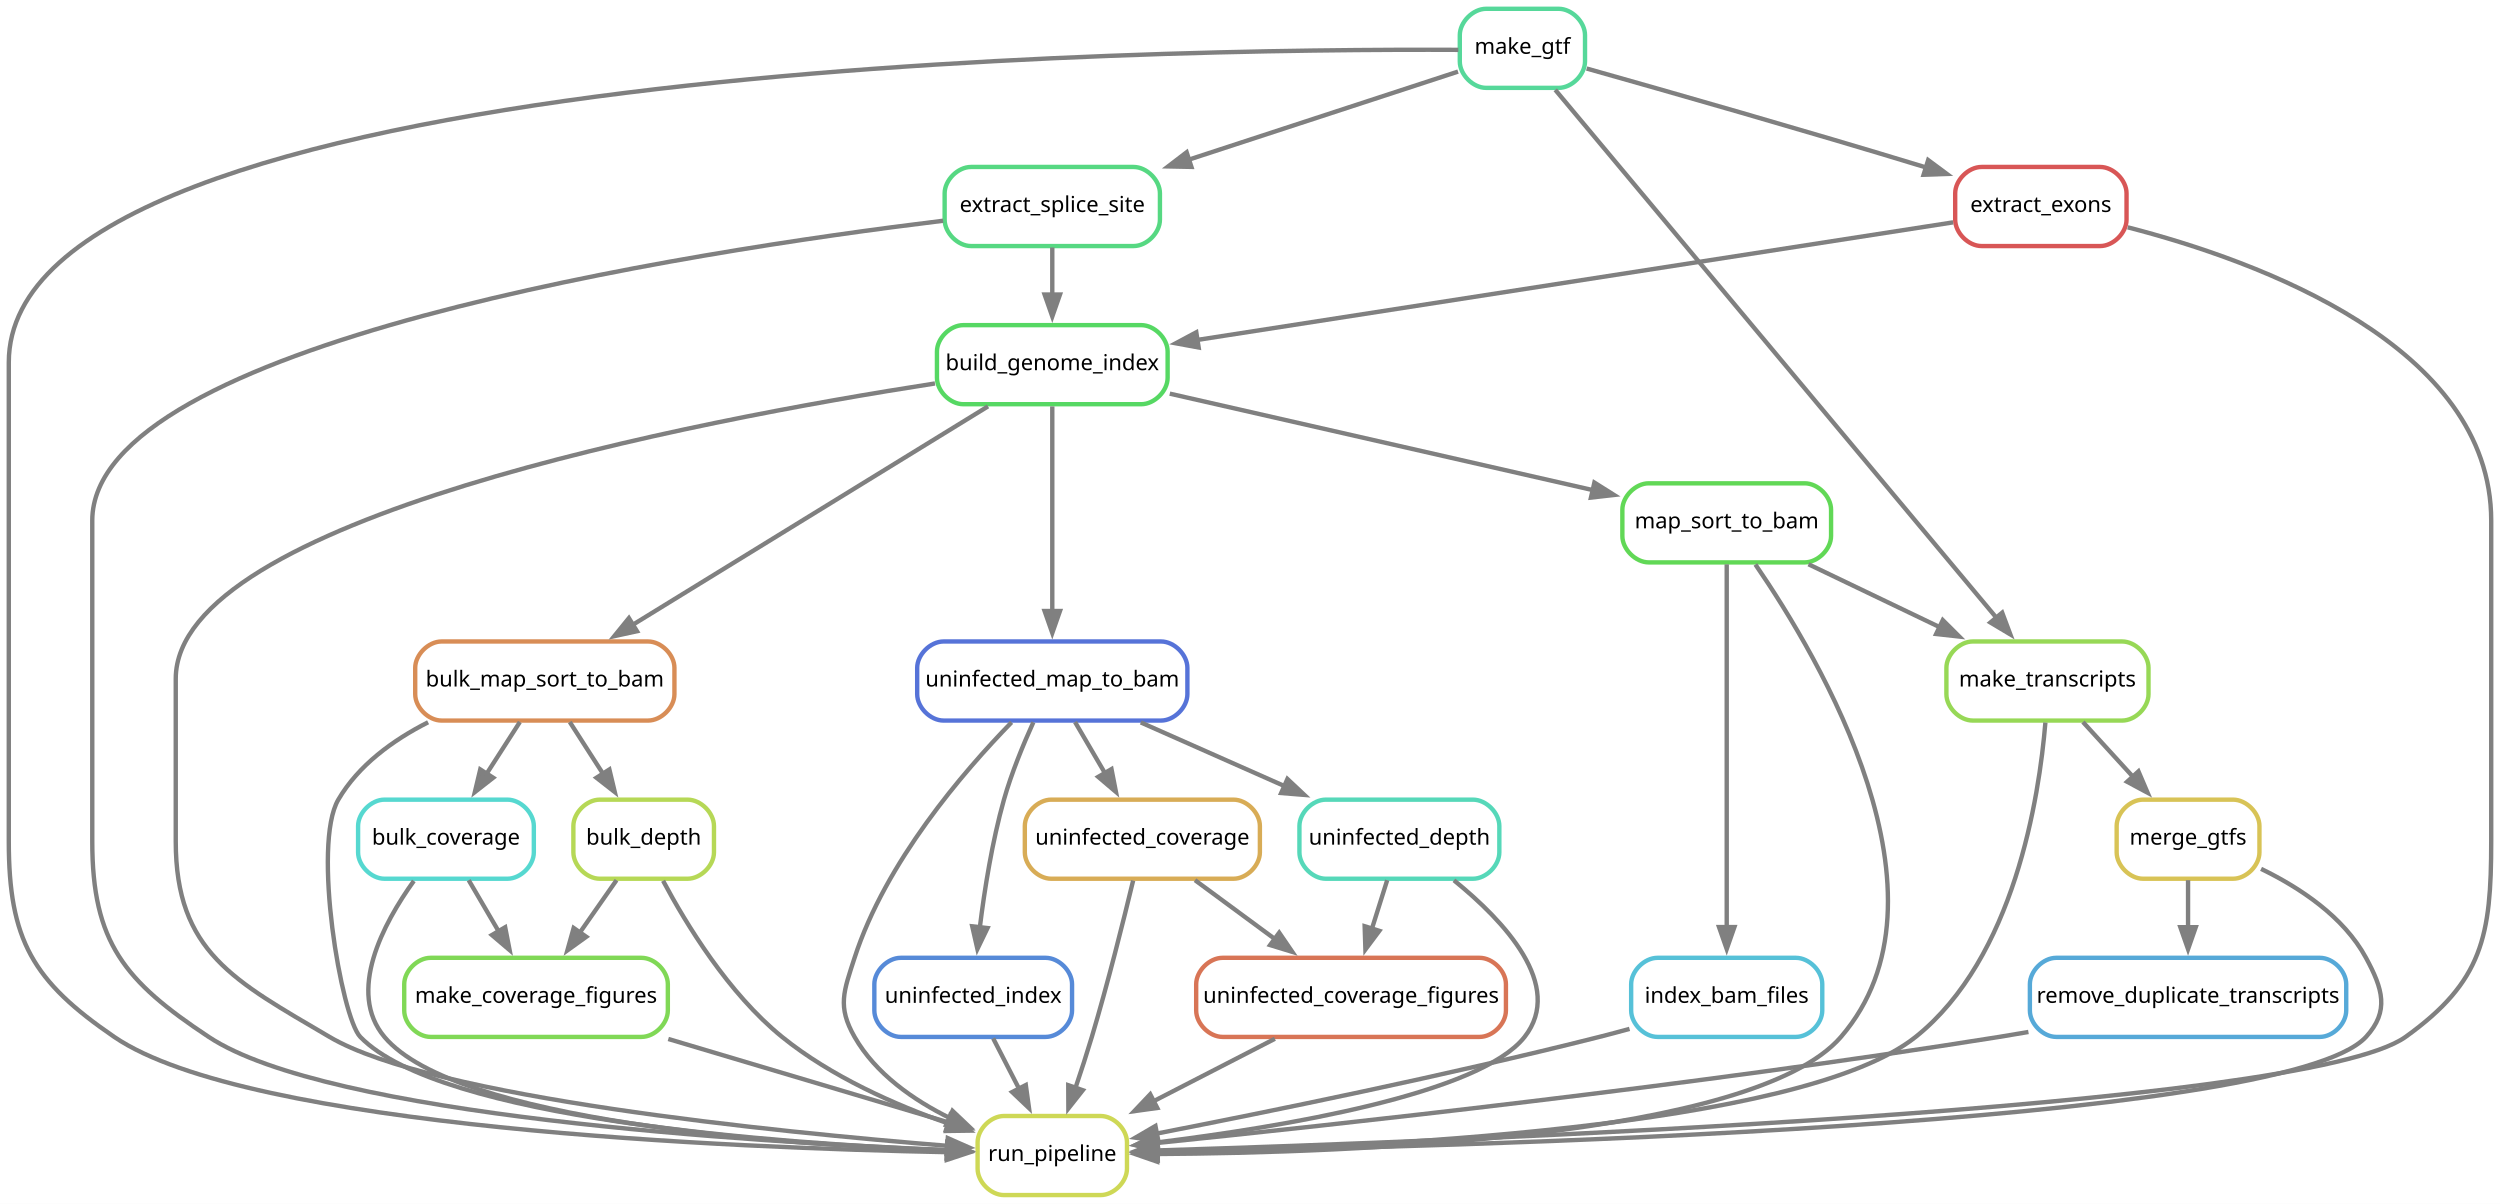
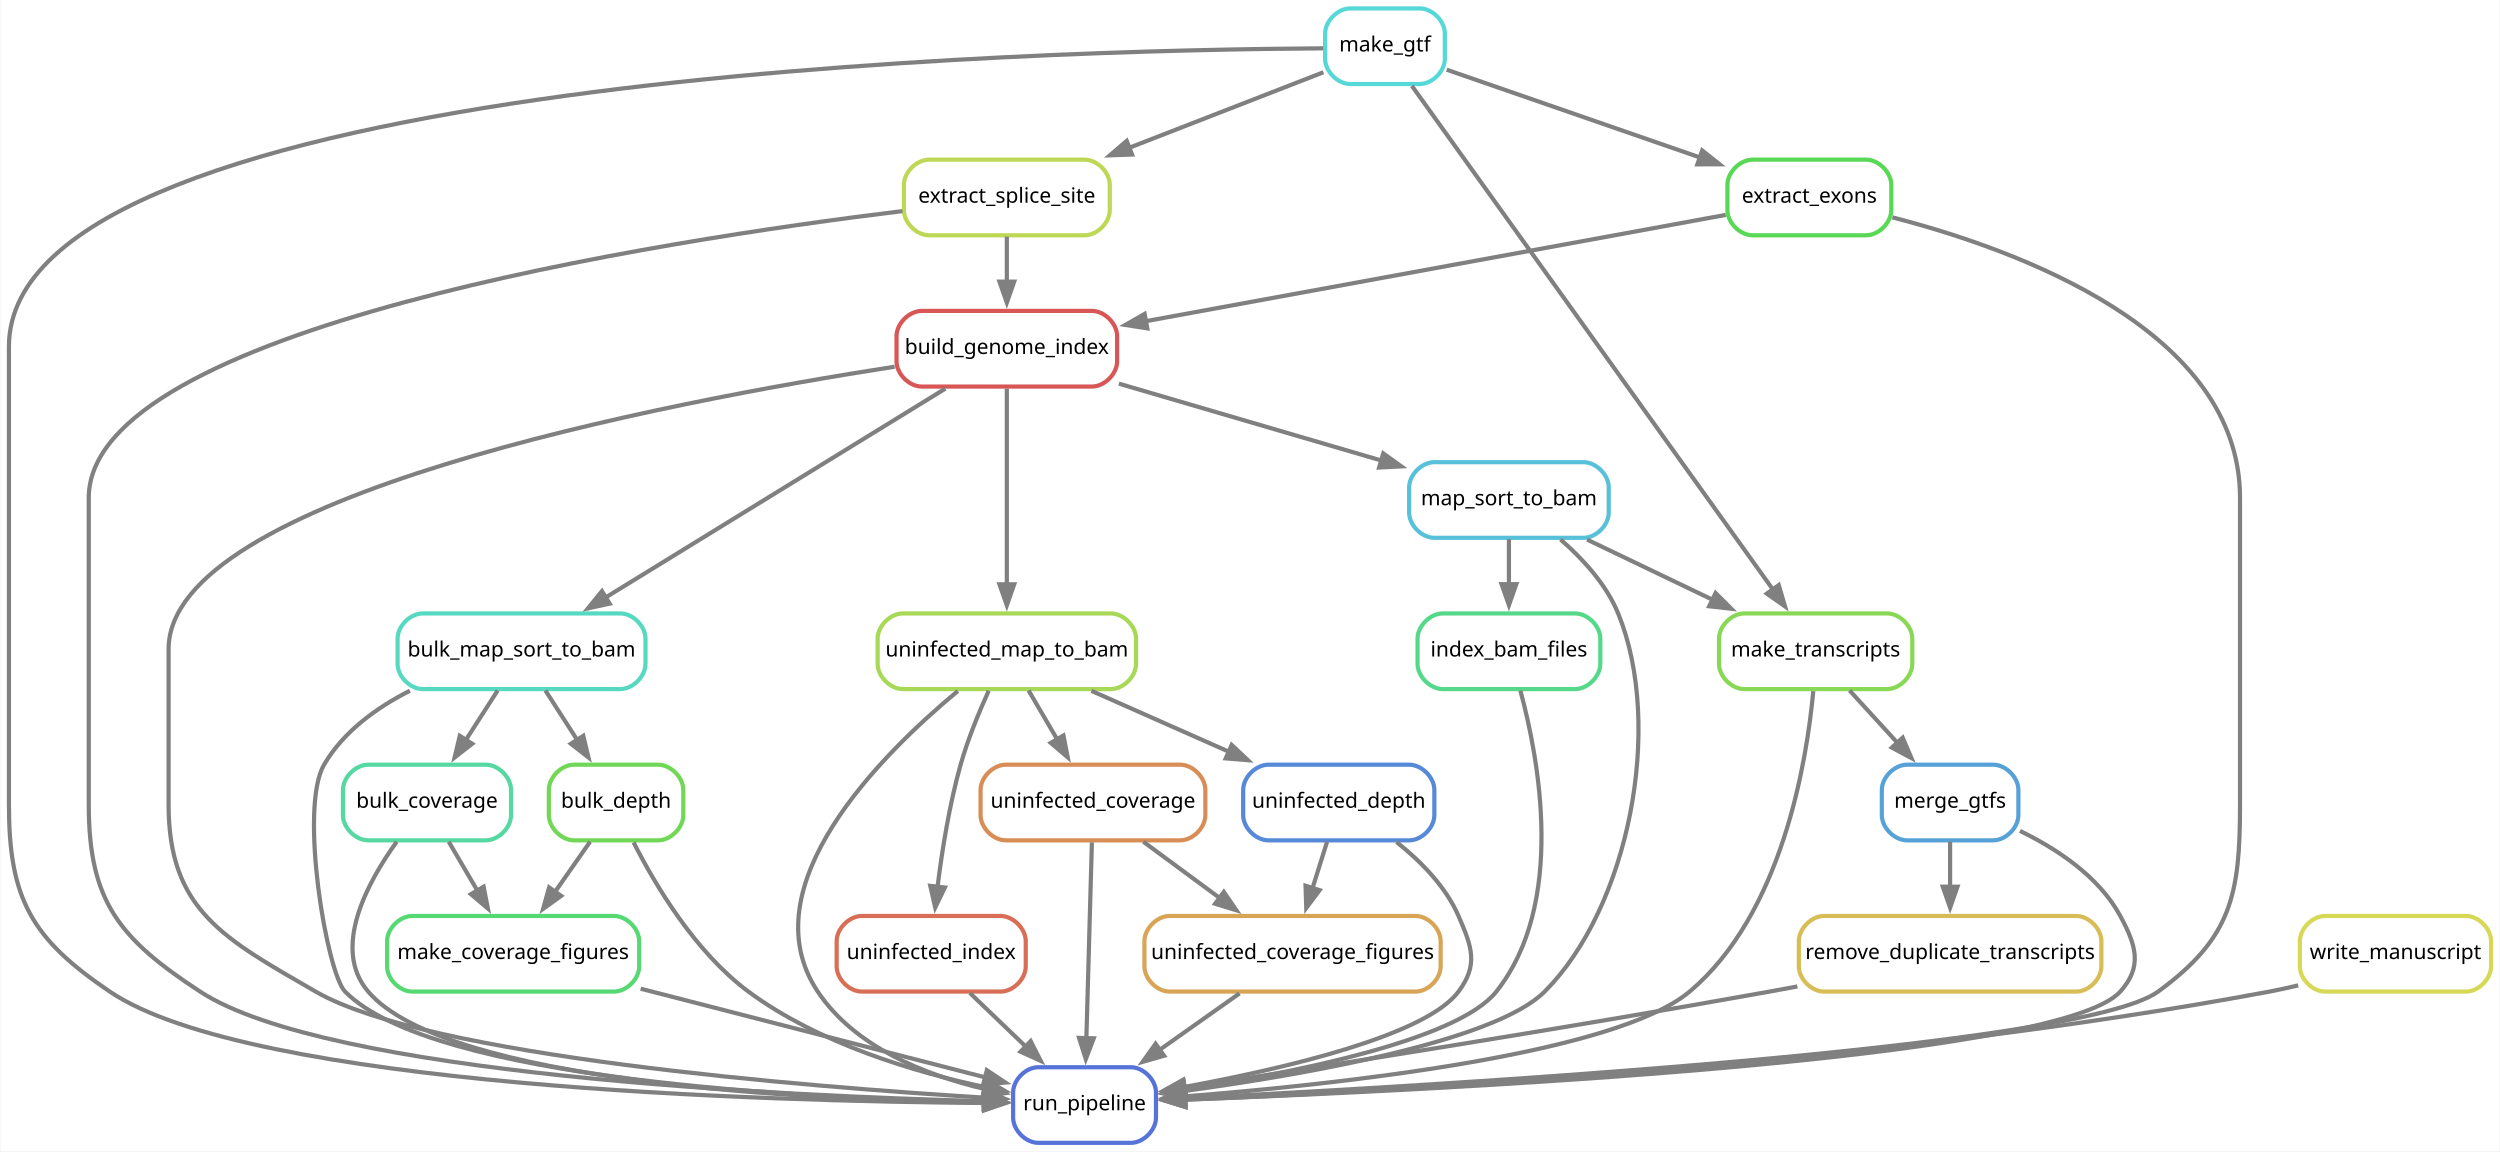
- <svg xmlns="http://www.w3.org/2000/svg" width="1138pt" height="548pt" viewBox="0.00 0.00 1138.00 548.00">
+ <svg xmlns="http://www.w3.org/2000/svg" width="1190pt" height="548pt" viewBox="0.00 0.00 1189.50 548.00">
  <g id="graph0" class="graph" transform="scale(1 1) rotate(0) translate(4 544)">
-     <polygon fill="white" stroke="none" points="-4,4 -4,-544 1134,-544 1134,4 -4,4" />
+     <polygon fill="white" stroke="none" points="-4,4 -4,-544 1185.5,-544 1185.5,4 -4,4" />
    <g id="node1" class="node">
-       <path fill="none" stroke="#ced856" stroke-width="2" d="M497,-36C497,-36 453,-36 453,-36 447,-36 441,-30 441,-24 441,-24 441,-12 441,-12 441,-6 447,0 453,0 453,0 497,0 497,0 503,0 509,-6 509,-12 509,-12 509,-24 509,-24 509,-30 503,-36 497,-36" />
-       <text text-anchor="middle" x="475" y="-15.5" font-family="sans" font-size="10.00">run_pipeline</text>
+       <path fill="none" stroke="#5673d8" stroke-width="2" d="M534,-36C534,-36 490,-36 490,-36 484,-36 478,-30 478,-24 478,-24 478,-12 478,-12 478,-6 484,0 490,0 490,0 534,0 534,0 540,0 546,-6 546,-12 546,-12 546,-24 546,-24 546,-30 540,-36 534,-36" />
+       <text text-anchor="middle" x="512" y="-15.5" font-family="sans" font-size="10.00">run_pipeline</text>
    </g>
    <g id="node2" class="node">
-       <path fill="none" stroke="#56d89a" stroke-width="2" d="M705.5,-540C705.5,-540 672.5,-540 672.5,-540 666.5,-540 660.5,-534 660.5,-528 660.5,-528 660.5,-516 660.5,-516 660.5,-510 666.5,-504 672.5,-504 672.5,-504 705.5,-504 705.5,-504 711.5,-504 717.5,-510 717.5,-516 717.5,-516 717.5,-528 717.5,-528 717.5,-534 711.5,-540 705.5,-540" />
-       <text text-anchor="middle" x="689" y="-519.5" font-family="sans" font-size="10.00">make_gtf</text>
-     </g>
-     <g id="edge5" class="edge">
-       <path fill="none" stroke="grey" stroke-width="2" d="M659.83,-521.31C528.69,-521.93 0,-515.94 0,-379 0,-379 0,-379 0,-161 0,-116.06 10.9,-97.37 48,-72 108.79,-30.42 329.27,-21.45 427.37,-19.52" />
-       <polygon fill="grey" stroke="grey" stroke-width="2" points="427.13,-23.03 437.07,-19.35 427.01,-16.03 427.13,-23.03" />
+       <path fill="none" stroke="#56d8d8" stroke-width="2" d="M671.5,-540C671.5,-540 638.5,-540 638.5,-540 632.5,-540 626.5,-534 626.5,-528 626.5,-528 626.5,-516 626.5,-516 626.5,-510 632.5,-504 638.5,-504 638.5,-504 671.5,-504 671.5,-504 677.5,-504 683.5,-510 683.5,-516 683.5,-516 683.5,-528 683.5,-528 683.5,-534 677.5,-540 671.5,-540" />
+       <text text-anchor="middle" x="655" y="-519.5" font-family="sans" font-size="10.00">make_gtf</text>
+     </g>
+     <g id="edge16" class="edge">
+       <path fill="none" stroke="grey" stroke-width="2" d="M625.58,-521C498.13,-520.22 0,-508.88 0,-379 0,-379 0,-379 0,-161 0,-116.06 10.78,-97.19 48,-72 115.06,-26.62 359.95,-19.79 464.34,-18.98" />
+       <polygon fill="grey" stroke="grey" stroke-width="2" points="464.23,-22.48 474.21,-18.92 464.19,-15.48 464.23,-22.48" />
    </g>
    <g id="node3" class="node">
-       <path fill="none" stroke="#56d882" stroke-width="2" d="M512,-468C512,-468 438,-468 438,-468 432,-468 426,-462 426,-456 426,-456 426,-444 426,-444 426,-438 432,-432 438,-432 438,-432 512,-432 512,-432 518,-432 524,-438 524,-444 524,-444 524,-456 524,-456 524,-462 518,-468 512,-468" />
+       <path fill="none" stroke="#bed856" stroke-width="2" d="M512,-468C512,-468 438,-468 438,-468 432,-468 426,-462 426,-456 426,-456 426,-444 426,-444 426,-438 432,-432 438,-432 438,-432 512,-432 512,-432 518,-432 524,-438 524,-444 524,-444 524,-456 524,-456 524,-462 518,-468 512,-468" />
      <text text-anchor="middle" x="475" y="-447.5" font-family="sans" font-size="10.00">extract_splice_site</text>
    </g>
-     <g id="edge19" class="edge">
-       <path fill="none" stroke="grey" stroke-width="2" d="M659.69,-511.41C628.26,-501.13 577.42,-484.5 537.03,-471.29" />
-       <polygon fill="grey" stroke="grey" stroke-width="2" points="538.33,-468.03 527.74,-468.25 536.16,-474.69 538.33,-468.03" />
+     <g id="edge20" class="edge">
+       <path fill="none" stroke="grey" stroke-width="2" d="M625.68,-509.6C600.7,-499.88 564.06,-485.63 533.16,-473.62" />
+       <polygon fill="grey" stroke="grey" stroke-width="2" points="534.61,-470.43 524.02,-470.06 532.07,-476.95 534.61,-470.43" />
    </g>
    <g id="node4" class="node">
-       <path fill="none" stroke="#d85656" stroke-width="2" d="M952,-468C952,-468 898,-468 898,-468 892,-468 886,-462 886,-456 886,-456 886,-444 886,-444 886,-438 892,-432 898,-432 898,-432 952,-432 952,-432 958,-432 964,-438 964,-444 964,-444 964,-456 964,-456 964,-462 958,-468 952,-468" />
-       <text text-anchor="middle" x="925" y="-447.5" font-family="sans" font-size="10.00">extract_exons</text>
-     </g>
-     <g id="edge20" class="edge">
-       <path fill="none" stroke="grey" stroke-width="2" d="M718.23,-512.81C754.42,-502.61 817.9,-484.51 872,-468 872.27,-467.92 872.53,-467.84 872.8,-467.76" />
-       <polygon fill="grey" stroke="grey" stroke-width="2" points="873.7,-471.14 882.21,-464.83 871.62,-464.46 873.7,-471.14" />
+       <path fill="none" stroke="#59d856" stroke-width="2" d="M884,-468C884,-468 830,-468 830,-468 824,-468 818,-462 818,-456 818,-456 818,-444 818,-444 818,-438 824,-432 830,-432 830,-432 884,-432 884,-432 890,-432 896,-438 896,-444 896,-444 896,-456 896,-456 896,-462 890,-468 884,-468" />
+       <text text-anchor="middle" x="857" y="-447.5" font-family="sans" font-size="10.00">extract_exons</text>
+     </g>
+     <g id="edge21" class="edge">
+       <path fill="none" stroke="grey" stroke-width="2" d="M684.37,-510.82C715.97,-499.87 766.83,-482.25 805.18,-468.96" />
+       <polygon fill="grey" stroke="grey" stroke-width="2" points="805.99,-472.38 814.29,-465.8 803.7,-465.77 805.99,-472.38" />
    </g>
    <g id="node8" class="node">
-       <path fill="none" stroke="#97d856" stroke-width="2" d="M962,-252C962,-252 894,-252 894,-252 888,-252 882,-246 882,-240 882,-240 882,-228 882,-228 882,-222 888,-216 894,-216 894,-216 962,-216 962,-216 968,-216 974,-222 974,-228 974,-228 974,-240 974,-240 974,-246 968,-252 962,-252" />
-       <text text-anchor="middle" x="928" y="-231.5" font-family="sans" font-size="10.00">make_transcripts</text>
-     </g>
-     <g id="edge25" class="edge">
-       <path fill="none" stroke="grey" stroke-width="2" d="M703.95,-503.11C744.36,-454.76 855.97,-321.19 904.72,-262.86" />
-       <polygon fill="grey" stroke="grey" stroke-width="2" points="907.39,-265.12 911.11,-255.21 902.02,-260.64 907.39,-265.12" />
-     </g>
-     <g id="edge4" class="edge">
-       <path fill="none" stroke="grey" stroke-width="2" d="M425.3,-443.52C310.76,-429.51 38,-387.67 38,-307 38,-307 38,-307 38,-161 38,-114.96 52.63,-97.44 91,-72 145.28,-36.02 336.93,-24.15 427.25,-20.5" />
-       <polygon fill="grey" stroke="grey" stroke-width="2" points="427.18,-24.01 437.04,-20.13 426.92,-17.01 427.18,-24.01" />
+       <path fill="none" stroke="#88d856" stroke-width="2" d="M894,-252C894,-252 826,-252 826,-252 820,-252 814,-246 814,-240 814,-240 814,-228 814,-228 814,-222 820,-216 826,-216 826,-216 894,-216 894,-216 900,-216 906,-222 906,-228 906,-228 906,-240 906,-240 906,-246 900,-252 894,-252" />
+       <text text-anchor="middle" x="860" y="-231.5" font-family="sans" font-size="10.00">make_transcripts</text>
+     </g>
+     <g id="edge26" class="edge">
+       <path fill="none" stroke="grey" stroke-width="2" d="M667.82,-503.11C702.41,-454.86 797.82,-321.75 839.77,-263.23" />
+       <polygon fill="grey" stroke="grey" stroke-width="2" points="842.44,-265.51 845.42,-255.34 836.75,-261.43 842.44,-265.51" />
+     </g>
+     <g id="edge7" class="edge">
+       <path fill="none" stroke="grey" stroke-width="2" d="M425.3,-443.52C310.76,-429.51 38,-387.67 38,-307 38,-307 38,-307 38,-161 38,-114.96 52.48,-97.21 91,-72 151.57,-32.37 367.21,-22.35 464.17,-19.84" />
+       <polygon fill="grey" stroke="grey" stroke-width="2" points="464.1,-23.34 474.01,-19.6 463.93,-16.34 464.1,-23.34" />
    </g>
    <g id="node5" class="node">
-       <path fill="none" stroke="#56d863" stroke-width="2" d="M515.5,-396C515.5,-396 434.5,-396 434.5,-396 428.5,-396 422.5,-390 422.5,-384 422.5,-384 422.5,-372 422.5,-372 422.5,-366 428.5,-360 434.5,-360 434.5,-360 515.5,-360 515.5,-360 521.5,-360 527.5,-366 527.5,-372 527.5,-372 527.5,-384 527.5,-384 527.5,-390 521.5,-396 515.5,-396" />
+       <path fill="none" stroke="#d85656" stroke-width="2" d="M515.5,-396C515.5,-396 434.5,-396 434.5,-396 428.5,-396 422.5,-390 422.5,-384 422.5,-384 422.5,-372 422.5,-372 422.5,-366 428.5,-360 434.5,-360 434.5,-360 515.5,-360 515.5,-360 521.5,-360 527.5,-366 527.5,-372 527.5,-372 527.5,-384 527.5,-384 527.5,-390 521.5,-396 515.5,-396" />
      <text text-anchor="middle" x="475" y="-375.5" font-family="sans" font-size="10.00">build_genome_index</text>
    </g>
-     <g id="edge21" class="edge">
+     <g id="edge22" class="edge">
      <path fill="none" stroke="grey" stroke-width="2" d="M475,-431.34C475,-424.75 475,-417.08 475,-409.67" />
      <polygon fill="grey" stroke="grey" stroke-width="2" points="478.5,-409.93 475,-399.93 471.5,-409.93 478.5,-409.93" />
    </g>
-     <g id="edge9" class="edge">
-       <path fill="none" stroke="grey" stroke-width="2" d="M964.53,-440.53C1024.1,-425.17 1130,-386.66 1130,-307 1130,-307 1130,-307 1130,-161 1130,-117.81 1126.1,-97.16 1091,-72 1045.14,-39.13 659.11,-24.5 522.6,-20.32" />
-       <polygon fill="grey" stroke="grey" stroke-width="2" points="522.94,-16.83 512.84,-20.03 522.73,-23.83 522.94,-16.83" />
-     </g>
-     <g id="edge22" class="edge">
-       <path fill="none" stroke="grey" stroke-width="2" d="M885.07,-442.79C807.51,-430.72 635.84,-404.02 541.06,-389.28" />
-       <polygon fill="grey" stroke="grey" stroke-width="2" points="541.63,-385.82 531.21,-387.74 540.55,-392.74 541.63,-385.82" />
+     <g id="edge11" class="edge">
+       <path fill="none" stroke="grey" stroke-width="2" d="M896.53,-440.53C956.1,-425.17 1062,-386.66 1062,-307 1062,-307 1062,-307 1062,-161 1062,-117.81 1057.88,-97.46 1023,-72 986.02,-45 679.61,-27.22 559.77,-21.23" />
+       <polygon fill="grey" stroke="grey" stroke-width="2" points="559.96,-17.74 549.8,-20.74 559.62,-24.73 559.96,-17.74" />
+     </g>
+     <g id="edge23" class="edge">
+       <path fill="none" stroke="grey" stroke-width="2" d="M817.2,-441.71C751.76,-429.72 620.78,-405.71 541.21,-391.13" />
+       <polygon fill="grey" stroke="grey" stroke-width="2" points="541.86,-387.69 531.39,-389.33 540.6,-394.58 541.86,-387.69" />
    </g>
    <g id="edge1" class="edge">
-       <path fill="none" stroke="grey" stroke-width="2" d="M421.6,-369.45C312.88,-352.59 76,-307.52 76,-235 76,-235 76,-235 76,-161 76,-110.68 102.63,-97.53 146,-72 192.87,-44.41 348.38,-28.76 427.65,-22.39" />
-       <polygon fill="grey" stroke="grey" stroke-width="2" points="427.44,-25.92 437.13,-21.65 426.89,-18.94 427.44,-25.92" />
+       <path fill="none" stroke="grey" stroke-width="2" d="M421.6,-369.45C312.88,-352.59 76,-307.52 76,-235 76,-235 76,-235 76,-161 76,-110.68 102.43,-97.18 146,-72 199.28,-41.2 378,-26.81 464.42,-21.52" />
+       <polygon fill="grey" stroke="grey" stroke-width="2" points="464.41,-25.03 474.19,-20.94 464,-18.04 464.41,-25.03" />
    </g>
    <g id="node6" class="node">
-       <path fill="none" stroke="#61d856" stroke-width="2" d="M817.5,-324C817.5,-324 746.5,-324 746.5,-324 740.5,-324 734.5,-318 734.5,-312 734.5,-312 734.5,-300 734.5,-300 734.5,-294 740.5,-288 746.5,-288 746.5,-288 817.5,-288 817.5,-288 823.5,-288 829.5,-294 829.5,-300 829.5,-300 829.5,-312 829.5,-312 829.5,-318 823.5,-324 817.5,-324" />
-       <text text-anchor="middle" x="782" y="-303.5" font-family="sans" font-size="10.00">map_sort_to_bam</text>
-     </g>
-     <g id="edge23" class="edge">
-       <path fill="none" stroke="grey" stroke-width="2" d="M528.48,-364.81C582.19,-352.56 664.83,-333.72 721.05,-320.9" />
-       <polygon fill="grey" stroke="grey" stroke-width="2" points="721.76,-324.33 730.73,-318.69 720.2,-317.5 721.76,-324.33" />
+       <path fill="none" stroke="#56c1d8" stroke-width="2" d="M749.5,-324C749.5,-324 678.5,-324 678.5,-324 672.5,-324 666.5,-318 666.5,-312 666.5,-312 666.5,-300 666.5,-300 666.5,-294 672.5,-288 678.5,-288 678.5,-288 749.5,-288 749.5,-288 755.5,-288 761.5,-294 761.5,-300 761.5,-300 761.5,-312 761.5,-312 761.5,-318 755.5,-324 749.5,-324" />
+       <text text-anchor="middle" x="714" y="-303.5" font-family="sans" font-size="10.00">map_sort_to_bam</text>
+     </g>
+     <g id="edge24" class="edge">
+       <path fill="none" stroke="grey" stroke-width="2" d="M528.34,-361.38C565.38,-350.53 614.8,-336.06 653.34,-324.77" />
+       <polygon fill="grey" stroke="grey" stroke-width="2" points="654.18,-328.17 662.79,-322 652.21,-321.45 654.18,-328.17" />
    </g>
    <g id="node11" class="node">
-       <path fill="none" stroke="#d88d56" stroke-width="2" d="M291,-252C291,-252 197,-252 197,-252 191,-252 185,-246 185,-240 185,-240 185,-228 185,-228 185,-222 191,-216 197,-216 197,-216 291,-216 291,-216 297,-216 303,-222 303,-228 303,-228 303,-240 303,-240 303,-246 297,-252 291,-252" />
+       <path fill="none" stroke="#56d8c1" stroke-width="2" d="M291,-252C291,-252 197,-252 197,-252 191,-252 185,-246 185,-240 185,-240 185,-228 185,-228 185,-222 191,-216 197,-216 197,-216 291,-216 291,-216 297,-216 303,-222 303,-228 303,-228 303,-240 303,-240 303,-246 297,-252 291,-252" />
      <text text-anchor="middle" x="244" y="-231.5" font-family="sans" font-size="10.00">bulk_map_sort_to_bam</text>
    </g>
-     <g id="edge29" class="edge">
+     <g id="edge30" class="edge">
      <path fill="none" stroke="grey" stroke-width="2" d="M445.74,-359.02C404.78,-333.84 330.19,-287.99 284.09,-259.64" />
      <polygon fill="grey" stroke="grey" stroke-width="2" points="285.95,-256.68 275.6,-254.42 282.28,-262.64 285.95,-256.68" />
    </g>
    <g id="node15" class="node">
-       <path fill="none" stroke="#5673d8" stroke-width="2" d="M524.5,-252C524.5,-252 425.5,-252 425.5,-252 419.5,-252 413.5,-246 413.5,-240 413.5,-240 413.5,-228 413.5,-228 413.5,-222 419.5,-216 425.5,-216 425.5,-216 524.5,-216 524.5,-216 530.5,-216 536.5,-222 536.5,-228 536.5,-228 536.5,-240 536.5,-240 536.5,-246 530.5,-252 524.5,-252" />
+       <path fill="none" stroke="#a7d856" stroke-width="2" d="M524.5,-252C524.5,-252 425.5,-252 425.5,-252 419.5,-252 413.5,-246 413.5,-240 413.5,-240 413.5,-228 413.5,-228 413.5,-222 419.5,-216 425.5,-216 425.5,-216 524.5,-216 524.5,-216 530.5,-216 536.5,-222 536.5,-228 536.5,-228 536.5,-240 536.5,-240 536.5,-246 530.5,-252 524.5,-252" />
      <text text-anchor="middle" x="475" y="-231.5" font-family="sans" font-size="10.00">uninfected_map_to_bam</text>
    </g>
-     <g id="edge34" class="edge">
+     <g id="edge35" class="edge">
      <path fill="none" stroke="grey" stroke-width="2" d="M475,-359.02C475,-335.54 475,-294.11 475,-265.64" />
      <polygon fill="grey" stroke="grey" stroke-width="2" points="478.5,-265.87 475,-255.87 471.5,-265.87 478.5,-265.87" />
    </g>
-     <g id="edge16" class="edge">
-       <path fill="none" stroke="grey" stroke-width="2" d="M795.05,-287.05C824.39,-244.34 888.84,-135.53 834,-72 794.3,-26.01 610.69,-19.24 522.51,-18.69" />
-       <polygon fill="grey" stroke="grey" stroke-width="2" points="522.76,-15.19 512.75,-18.66 522.74,-22.19 522.76,-15.19" />
+     <g id="edge17" class="edge">
+       <path fill="none" stroke="grey" stroke-width="2" d="M738.57,-287.2C749.14,-278.02 760.34,-265.84 766,-252 787.96,-198.25 770.96,-111.92 731,-72 707.19,-48.21 616.42,-32.45 559.48,-24.68" />
+       <polygon fill="grey" stroke="grey" stroke-width="2" points="560.21,-21.25 549.84,-23.41 559.3,-28.19 560.21,-21.25" />
    </g>
    <g id="node7" class="node">
-       <path fill="none" stroke="#56c1d8" stroke-width="2" d="M813.5,-108C813.5,-108 750.5,-108 750.5,-108 744.5,-108 738.5,-102 738.5,-96 738.5,-96 738.5,-84 738.5,-84 738.5,-78 744.5,-72 750.5,-72 750.5,-72 813.5,-72 813.5,-72 819.5,-72 825.5,-78 825.5,-84 825.5,-84 825.5,-96 825.5,-96 825.5,-102 819.5,-108 813.5,-108" />
-       <text text-anchor="middle" x="782" y="-87.5" font-family="sans" font-size="10.00">index_bam_files</text>
-     </g>
-     <g id="edge24" class="edge">
-       <path fill="none" stroke="grey" stroke-width="2" d="M782,-287.12C782,-250.62 782,-167.13 782,-121.74" />
-       <polygon fill="grey" stroke="grey" stroke-width="2" points="785.5,-122 782,-112 778.5,-122 785.5,-122" />
-     </g>
-     <g id="edge26" class="edge">
-       <path fill="none" stroke="grey" stroke-width="2" d="M819.22,-287.15C837.34,-278.47 859.37,-267.91 878.85,-258.56" />
-       <polygon fill="grey" stroke="grey" stroke-width="2" points="880.36,-261.72 887.87,-254.24 877.33,-255.41 880.36,-261.72" />
-     </g>
-     <g id="edge6" class="edge">
-       <path fill="none" stroke="grey" stroke-width="2" d="M737.76,-75.66C733.13,-74.37 728.48,-73.13 724,-72 654.37,-54.41 572.83,-37.8 522.54,-28.01" />
-       <polygon fill="grey" stroke="grey" stroke-width="2" points="523.29,-24.59 512.81,-26.13 521.96,-31.46 523.29,-24.59" />
-     </g>
-     <g id="edge12" class="edge">
-       <path fill="none" stroke="grey" stroke-width="2" d="M927.06,-215.08C924.24,-181.19 912.98,-107.93 868,-72 815.64,-30.17 615.65,-21.31 522.84,-19.47" />
-       <polygon fill="grey" stroke="grey" stroke-width="2" points="523.04,-15.97 512.98,-19.29 522.92,-22.97 523.04,-15.97" />
+       <path fill="none" stroke="#56d88a" stroke-width="2" d="M745.5,-252C745.5,-252 682.5,-252 682.5,-252 676.5,-252 670.5,-246 670.5,-240 670.5,-240 670.5,-228 670.5,-228 670.5,-222 676.5,-216 682.5,-216 682.5,-216 745.5,-216 745.5,-216 751.5,-216 757.5,-222 757.5,-228 757.5,-228 757.5,-240 757.5,-240 757.5,-246 751.5,-252 745.5,-252" />
+       <text text-anchor="middle" x="714" y="-231.5" font-family="sans" font-size="10.00">index_bam_files</text>
+     </g>
+     <g id="edge25" class="edge">
+       <path fill="none" stroke="grey" stroke-width="2" d="M714,-287.34C714,-280.75 714,-273.08 714,-265.67" />
+       <polygon fill="grey" stroke="grey" stroke-width="2" points="717.5,-265.93 714,-255.93 710.5,-265.93 717.5,-265.93" />
+     </g>
+     <g id="edge27" class="edge">
+       <path fill="none" stroke="grey" stroke-width="2" d="M751.22,-287.15C769.34,-278.47 791.37,-267.91 810.85,-258.56" />
+       <polygon fill="grey" stroke="grey" stroke-width="2" points="812.36,-261.72 819.87,-254.24 809.33,-255.41 812.36,-261.72" />
+     </g>
+     <g id="edge13" class="edge">
+       <path fill="none" stroke="grey" stroke-width="2" d="M719.47,-215.22C728.23,-182.85 741.26,-113.81 708,-72 689.59,-48.86 611.12,-33.28 559.23,-25.3" />
+       <polygon fill="grey" stroke="grey" stroke-width="2" points="560.06,-21.88 549.65,-23.88 559.03,-28.81 560.06,-21.88" />
+     </g>
+     <g id="edge9" class="edge">
+       <path fill="none" stroke="grey" stroke-width="2" d="M858.88,-215.01C855.75,-181.34 843.99,-108.91 800,-72 764.25,-42.01 631.68,-27.78 559.53,-22.12" />
+       <polygon fill="grey" stroke="grey" stroke-width="2" points="560.05,-18.65 549.81,-21.39 559.52,-25.63 560.05,-18.65" />
    </g>
    <g id="node9" class="node">
-       <path fill="none" stroke="#d8c356" stroke-width="2" d="M1012.5,-180C1012.5,-180 971.5,-180 971.5,-180 965.5,-180 959.5,-174 959.5,-168 959.5,-168 959.5,-156 959.5,-156 959.5,-150 965.5,-144 971.5,-144 971.5,-144 1012.5,-144 1012.5,-144 1018.5,-144 1024.5,-150 1024.5,-156 1024.5,-156 1024.5,-168 1024.5,-168 1024.5,-174 1018.5,-180 1012.5,-180" />
-       <text text-anchor="middle" x="992" y="-159.5" font-family="sans" font-size="10.00">merge_gtfs</text>
-     </g>
-     <g id="edge27" class="edge">
-       <path fill="none" stroke="grey" stroke-width="2" d="M944.15,-215.34C951.07,-207.77 959.31,-198.75 966.99,-190.35" />
-       <polygon fill="grey" stroke="grey" stroke-width="2" points="969.43,-192.88 973.59,-183.14 964.26,-188.15 969.43,-192.88" />
-     </g>
-     <g id="edge3" class="edge">
-       <path fill="none" stroke="grey" stroke-width="2" d="M1025.24,-148.49C1042.83,-139.96 1062.85,-126.77 1073,-108 1080.61,-93.93 1083.8,-83.8 1073,-72 1036.05,-31.63 657.3,-21.83 522.39,-19.61" />
-       <polygon fill="grey" stroke="grey" stroke-width="2" points="522.83,-16.12 512.78,-19.46 522.72,-23.11 522.83,-16.12" />
+       <path fill="none" stroke="#56a2d8" stroke-width="2" d="M944.5,-180C944.5,-180 903.5,-180 903.5,-180 897.5,-180 891.5,-174 891.5,-168 891.5,-168 891.5,-156 891.5,-156 891.5,-150 897.5,-144 903.5,-144 903.5,-144 944.5,-144 944.5,-144 950.5,-144 956.5,-150 956.5,-156 956.5,-156 956.5,-168 956.5,-168 956.5,-174 950.5,-180 944.5,-180" />
+       <text text-anchor="middle" x="924" y="-159.5" font-family="sans" font-size="10.00">merge_gtfs</text>
+     </g>
+     <g id="edge28" class="edge">
+       <path fill="none" stroke="grey" stroke-width="2" d="M876.15,-215.34C883.07,-207.77 891.31,-198.75 898.99,-190.35" />
+       <polygon fill="grey" stroke="grey" stroke-width="2" points="901.43,-192.88 905.59,-183.14 896.26,-188.15 901.43,-192.88" />
+     </g>
+     <g id="edge18" class="edge">
+       <path fill="none" stroke="grey" stroke-width="2" d="M957.24,-148.49C974.83,-139.96 994.85,-126.77 1005,-108 1012.61,-93.93 1015.69,-83.9 1005,-72 975.54,-39.2 677.54,-24.96 559.64,-20.57" />
+       <polygon fill="grey" stroke="grey" stroke-width="2" points="559.99,-17.08 549.87,-20.22 559.73,-24.08 559.99,-17.08" />
    </g>
    <g id="node10" class="node">
-       <path fill="none" stroke="#56a9d8" stroke-width="2" d="M1052,-108C1052,-108 932,-108 932,-108 926,-108 920,-102 920,-96 920,-96 920,-84 920,-84 920,-78 926,-72 932,-72 932,-72 1052,-72 1052,-72 1058,-72 1064,-78 1064,-84 1064,-84 1064,-96 1064,-96 1064,-102 1058,-108 1052,-108" />
-       <text text-anchor="middle" x="992" y="-87.5" font-family="sans" font-size="10.00">remove_duplicate_transcripts</text>
-     </g>
-     <g id="edge28" class="edge">
-       <path fill="none" stroke="grey" stroke-width="2" d="M992,-143.34C992,-136.75 992,-129.08 992,-121.67" />
-       <polygon fill="grey" stroke="grey" stroke-width="2" points="995.5,-121.93 992,-111.93 988.5,-121.93 995.5,-121.93" />
-     </g>
-     <g id="edge7" class="edge">
-       <path fill="none" stroke="grey" stroke-width="2" d="M919.34,-74.25C914.83,-73.46 910.36,-72.7 906,-72 767.37,-49.8 602.36,-31.85 522.7,-23.72" />
-       <polygon fill="grey" stroke="grey" stroke-width="2" points="523.07,-20.24 512.77,-22.71 522.37,-27.2 523.07,-20.24" />
-     </g>
-     <g id="edge17" class="edge">
-       <path fill="none" stroke="grey" stroke-width="2" d="M190.87,-215.22C174.88,-207.1 159.17,-195.69 150,-180 138.02,-159.49 151.35,-80.9 160,-72 196.26,-34.69 348.6,-23.6 427.37,-20.34" />
-       <polygon fill="grey" stroke="grey" stroke-width="2" points="427.38,-23.84 437.24,-19.96 427.12,-16.84 427.38,-23.84" />
+       <path fill="none" stroke="#d8bc56" stroke-width="2" d="M984,-108C984,-108 864,-108 864,-108 858,-108 852,-102 852,-96 852,-96 852,-84 852,-84 852,-78 858,-72 864,-72 864,-72 984,-72 984,-72 990,-72 996,-78 996,-84 996,-84 996,-96 996,-96 996,-102 990,-108 984,-108" />
+       <text text-anchor="middle" x="924" y="-87.5" font-family="sans" font-size="10.00">remove_duplicate_transcripts</text>
+     </g>
+     <g id="edge29" class="edge">
+       <path fill="none" stroke="grey" stroke-width="2" d="M924,-143.34C924,-136.75 924,-129.08 924,-121.67" />
+       <polygon fill="grey" stroke="grey" stroke-width="2" points="927.5,-121.93 924,-111.93 920.5,-121.93 927.5,-121.93" />
+     </g>
+     <g id="edge5" class="edge">
+       <path fill="none" stroke="grey" stroke-width="2" d="M851.31,-74.45C846.81,-73.61 842.34,-72.78 838,-72 739.22,-54.21 623.1,-35.97 559.54,-26.21" />
+       <polygon fill="grey" stroke="grey" stroke-width="2" points="560.21,-22.77 549.8,-24.72 559.15,-29.69 560.21,-22.77" />
+     </g>
+     <g id="edge15" class="edge">
+       <path fill="none" stroke="grey" stroke-width="2" d="M190.87,-215.22C174.88,-207.1 159.17,-195.69 150,-180 137.99,-159.45 151.29,-80.81 160,-72 201.65,-29.88 378.31,-21.12 464.42,-19.38" />
+       <polygon fill="grey" stroke="grey" stroke-width="2" points="464.22,-22.88 474.16,-19.21 464.1,-15.88 464.22,-22.88" />
    </g>
    <g id="node12" class="node">
-       <path fill="none" stroke="#56d8d0" stroke-width="2" d="M227,-180C227,-180 171,-180 171,-180 165,-180 159,-174 159,-168 159,-168 159,-156 159,-156 159,-150 165,-144 171,-144 171,-144 227,-144 227,-144 233,-144 239,-150 239,-156 239,-156 239,-168 239,-168 239,-174 233,-180 227,-180" />
+       <path fill="none" stroke="#56d8a2" stroke-width="2" d="M227,-180C227,-180 171,-180 171,-180 165,-180 159,-174 159,-168 159,-168 159,-156 159,-156 159,-150 165,-144 171,-144 171,-144 227,-144 227,-144 233,-144 239,-150 239,-156 239,-156 239,-168 239,-168 239,-174 233,-180 227,-180" />
      <text text-anchor="middle" x="199" y="-159.5" font-family="sans" font-size="10.00">bulk_coverage</text>
    </g>
-     <g id="edge30" class="edge">
+     <g id="edge31" class="edge">
      <path fill="none" stroke="grey" stroke-width="2" d="M232.64,-215.34C228.04,-208.18 222.61,-199.73 217.47,-191.73" />
      <polygon fill="grey" stroke="grey" stroke-width="2" points="220.5,-189.97 212.15,-183.45 214.61,-193.75 220.5,-189.97" />
    </g>
    <g id="node13" class="node">
-       <path fill="none" stroke="#b6d856" stroke-width="2" d="M309,-180C309,-180 269,-180 269,-180 263,-180 257,-174 257,-168 257,-168 257,-156 257,-156 257,-150 263,-144 269,-144 269,-144 309,-144 309,-144 315,-144 321,-150 321,-156 321,-156 321,-168 321,-168 321,-174 315,-180 309,-180" />
+       <path fill="none" stroke="#70d856" stroke-width="2" d="M309,-180C309,-180 269,-180 269,-180 263,-180 257,-174 257,-168 257,-168 257,-156 257,-156 257,-150 263,-144 269,-144 269,-144 309,-144 309,-144 315,-144 321,-150 321,-156 321,-156 321,-168 321,-168 321,-174 315,-180 309,-180" />
      <text text-anchor="middle" x="289" y="-159.5" font-family="sans" font-size="10.00">bulk_depth</text>
    </g>
-     <g id="edge31" class="edge">
+     <g id="edge32" class="edge">
      <path fill="none" stroke="grey" stroke-width="2" d="M255.36,-215.34C259.96,-208.18 265.39,-199.73 270.53,-191.73" />
      <polygon fill="grey" stroke="grey" stroke-width="2" points="273.39,-193.75 275.85,-183.45 267.5,-189.97 273.39,-193.75" />
    </g>
-     <g id="edge18" class="edge">
-       <path fill="none" stroke="grey" stroke-width="2" d="M184.38,-143.01C170.4,-123.52 153.8,-92.46 171,-72 203.22,-33.67 350.48,-23.06 427.6,-20.12" />
-       <polygon fill="grey" stroke="grey" stroke-width="2" points="427.34,-23.63 437.21,-19.79 427.1,-16.64 427.34,-23.63" />
+     <g id="edge14" class="edge">
+       <path fill="none" stroke="grey" stroke-width="2" d="M184.57,-143.31C170.47,-123.78 153.51,-92.42 171,-72 208.23,-28.54 379.78,-20.43 464.45,-19.11" />
+       <polygon fill="grey" stroke="grey" stroke-width="2" points="464.28,-22.61 474.23,-18.99 464.19,-15.61 464.28,-22.61" />
    </g>
    <g id="node14" class="node">
-       <path fill="none" stroke="#80d856" stroke-width="2" d="M288,-108C288,-108 192,-108 192,-108 186,-108 180,-102 180,-96 180,-96 180,-84 180,-84 180,-78 186,-72 192,-72 192,-72 288,-72 288,-72 294,-72 300,-78 300,-84 300,-84 300,-96 300,-96 300,-102 294,-108 288,-108" />
+       <path fill="none" stroke="#56d873" stroke-width="2" d="M288,-108C288,-108 192,-108 192,-108 186,-108 180,-102 180,-96 180,-96 180,-84 180,-84 180,-78 186,-72 192,-72 192,-72 288,-72 288,-72 294,-72 300,-78 300,-84 300,-84 300,-96 300,-96 300,-102 294,-108 288,-108" />
      <text text-anchor="middle" x="240" y="-87.5" font-family="sans" font-size="10.00">make_coverage_figures</text>
    </g>
    <g id="edge33" class="edge">
      <path fill="none" stroke="grey" stroke-width="2" d="M209.35,-143.34C213.49,-136.26 218.37,-127.92 223.01,-120" />
      <polygon fill="grey" stroke="grey" stroke-width="2" points="225.95,-121.91 227.98,-111.51 219.91,-118.37 225.95,-121.91" />
    </g>
-     <g id="edge8" class="edge">
-       <path fill="none" stroke="grey" stroke-width="2" d="M297.83,-143.07C308.34,-123.33 327.58,-91.78 352,-72 374.23,-53.99 403.51,-41.05 427.92,-32.46" />
-       <polygon fill="grey" stroke="grey" stroke-width="2" points="428.94,-35.82 437.31,-29.33 426.72,-29.18 428.94,-35.82" />
-     </g>
-     <g id="edge32" class="edge">
+     <g id="edge10" class="edge">
+       <path fill="none" stroke="grey" stroke-width="2" d="M297.34,-143.03C307.52,-122.95 326.59,-90.81 352,-72 385.37,-47.3 430.89,-33.7 464.85,-26.48" />
+       <polygon fill="grey" stroke="grey" stroke-width="2" points="465.15,-29.99 474.28,-24.61 463.79,-23.12 465.15,-29.99" />
+     </g>
+     <g id="edge34" class="edge">
      <path fill="none" stroke="grey" stroke-width="2" d="M276.64,-143.34C271.57,-136.1 265.57,-127.53 259.92,-119.45" />
      <polygon fill="grey" stroke="grey" stroke-width="2" points="262.87,-117.57 254.27,-111.38 257.13,-121.58 262.87,-117.57" />
    </g>
-     <g id="edge13" class="edge">
-       <path fill="none" stroke="grey" stroke-width="2" d="M300.21,-71.06C339.87,-59.25 391.05,-44.01 427.77,-33.07" />
-       <polygon fill="grey" stroke="grey" stroke-width="2" points="428.62,-36.47 437.21,-30.26 426.63,-29.76 428.62,-36.47" />
-     </g>
-     <g id="edge10" class="edge">
-       <path fill="none" stroke="grey" stroke-width="2" d="M456.47,-215.2C434.48,-192.67 399.04,-151.52 385,-108 380.09,-92.77 377.06,-85.89 385,-72 394.58,-55.24 411.75,-43.26 428.54,-34.98" />
-       <polygon fill="grey" stroke="grey" stroke-width="2" points="429.57,-38.35 437.25,-31.06 426.7,-31.97 429.57,-38.35" />
+     <g id="edge12" class="edge">
+       <path fill="none" stroke="grey" stroke-width="2" d="M300.7,-73.38C350.26,-60.62 419.29,-42.86 464.78,-31.15" />
+       <polygon fill="grey" stroke="grey" stroke-width="2" points="465.49,-34.58 474.31,-28.7 463.75,-27.8 465.49,-34.58" />
+     </g>
+     <g id="edge8" class="edge">
+       <path fill="none" stroke="grey" stroke-width="2" d="M451.67,-215.08C415.12,-184.77 351.8,-121.83 385,-72 402.63,-45.53 436.27,-32.26 464.49,-25.62" />
+       <polygon fill="grey" stroke="grey" stroke-width="2" points="464.97,-29.09 474.04,-23.63 463.54,-22.24 464.97,-29.09" />
    </g>
    <g id="node16" class="node">
-       <path fill="none" stroke="#568ad8" stroke-width="2" d="M472,-108C472,-108 406,-108 406,-108 400,-108 394,-102 394,-96 394,-96 394,-84 394,-84 394,-78 400,-72 406,-72 406,-72 472,-72 472,-72 478,-72 484,-78 484,-84 484,-84 484,-96 484,-96 484,-102 478,-108 472,-108" />
+       <path fill="none" stroke="#d86e56" stroke-width="2" d="M472,-108C472,-108 406,-108 406,-108 400,-108 394,-102 394,-96 394,-96 394,-84 394,-84 394,-78 400,-72 406,-72 406,-72 472,-72 472,-72 478,-72 484,-78 484,-84 484,-84 484,-96 484,-96 484,-102 478,-108 472,-108" />
      <text text-anchor="middle" x="439" y="-87.5" font-family="sans" font-size="10.00">uninfected_index</text>
    </g>
-     <g id="edge35" class="edge">
+     <g id="edge36" class="edge">
      <path fill="none" stroke="grey" stroke-width="2" d="M466.38,-215.23C461.79,-205.11 456.41,-192.08 453,-180 447.64,-160.99 444.16,-139.09 442.01,-121.77" />
      <polygon fill="grey" stroke="grey" stroke-width="2" points="445.51,-121.55 440.91,-112.01 438.56,-122.34 445.51,-121.55" />
    </g>
    <g id="node17" class="node">
-       <path fill="none" stroke="#d8ac56" stroke-width="2" d="M557.5,-180C557.5,-180 474.5,-180 474.5,-180 468.5,-180 462.5,-174 462.5,-168 462.5,-168 462.5,-156 462.5,-156 462.5,-150 468.5,-144 474.5,-144 474.5,-144 557.5,-144 557.5,-144 563.5,-144 569.5,-150 569.5,-156 569.5,-156 569.5,-168 569.5,-168 569.5,-174 563.5,-180 557.5,-180" />
+       <path fill="none" stroke="#d88d56" stroke-width="2" d="M557.5,-180C557.5,-180 474.5,-180 474.5,-180 468.5,-180 462.5,-174 462.5,-168 462.5,-168 462.5,-156 462.5,-156 462.5,-150 468.5,-144 474.5,-144 474.5,-144 557.5,-144 557.5,-144 563.5,-144 569.5,-150 569.5,-156 569.5,-156 569.5,-168 569.5,-168 569.5,-174 563.5,-180 557.5,-180" />
      <text text-anchor="middle" x="516" y="-159.5" font-family="sans" font-size="10.00">uninfected_coverage</text>
    </g>
-     <g id="edge36" class="edge">
+     <g id="edge37" class="edge">
      <path fill="none" stroke="grey" stroke-width="2" d="M485.35,-215.34C489.49,-208.26 494.37,-199.92 499.01,-192" />
      <polygon fill="grey" stroke="grey" stroke-width="2" points="501.95,-193.91 503.98,-183.51 495.91,-190.37 501.95,-193.91" />
    </g>
    <g id="node18" class="node">
-       <path fill="none" stroke="#56d8b9" stroke-width="2" d="M666.5,-180C666.5,-180 599.5,-180 599.5,-180 593.5,-180 587.5,-174 587.5,-168 587.5,-168 587.5,-156 587.5,-156 587.5,-150 593.5,-144 599.5,-144 599.5,-144 666.5,-144 666.5,-144 672.5,-144 678.5,-150 678.5,-156 678.5,-156 678.5,-168 678.5,-168 678.5,-174 672.5,-180 666.5,-180" />
+       <path fill="none" stroke="#568ad8" stroke-width="2" d="M666.5,-180C666.5,-180 599.5,-180 599.5,-180 593.5,-180 587.5,-174 587.5,-168 587.5,-168 587.5,-156 587.5,-156 587.5,-150 593.5,-144 599.5,-144 599.5,-144 666.5,-144 666.5,-144 672.5,-144 678.5,-150 678.5,-156 678.5,-156 678.5,-168 678.5,-168 678.5,-174 672.5,-180 666.5,-180" />
      <text text-anchor="middle" x="633" y="-159.5" font-family="sans" font-size="10.00">uninfected_depth</text>
    </g>
-     <g id="edge37" class="edge">
+     <g id="edge38" class="edge">
      <path fill="none" stroke="grey" stroke-width="2" d="M515.28,-215.15C535.17,-206.34 559.4,-195.61 580.7,-186.17" />
      <polygon fill="grey" stroke="grey" stroke-width="2" points="582.03,-189.41 589.75,-182.16 579.19,-183.01 582.03,-189.41" />
    </g>
-     <g id="edge14" class="edge">
-       <path fill="none" stroke="grey" stroke-width="2" d="M448.08,-71.34C451.68,-64.34 455.91,-56.12 459.94,-48.28" />
-       <polygon fill="grey" stroke="grey" stroke-width="2" points="462.95,-50.09 464.41,-39.59 456.72,-46.89 462.95,-50.09" />
-     </g>
    <g id="edge2" class="edge">
-       <path fill="none" stroke="grey" stroke-width="2" d="M511.8,-143.16C507.46,-125.12 500.31,-96.47 493,-72 490.75,-64.46 488.12,-56.38 485.58,-48.87" />
-       <polygon fill="grey" stroke="grey" stroke-width="2" points="488.89,-47.73 482.32,-39.42 482.27,-50.02 488.89,-47.73" />
+       <path fill="none" stroke="grey" stroke-width="2" d="M457.42,-71.34C465.49,-63.6 475.13,-54.36 484.04,-45.81" />
+       <polygon fill="grey" stroke="grey" stroke-width="2" points="486.35,-48.44 491.15,-39 481.51,-43.39 486.35,-48.44" />
+     </g>
+     <g id="edge3" class="edge">
+       <path fill="none" stroke="grey" stroke-width="2" d="M515.49,-143.02C514.83,-119.54 513.66,-78.11 512.86,-49.64" />
+       <polygon fill="grey" stroke="grey" stroke-width="2" points="516.37,-49.76 512.59,-39.86 509.37,-49.96 516.37,-49.76" />
    </g>
    <g id="node19" class="node">
-       <path fill="none" stroke="#d87556" stroke-width="2" d="M669.5,-108C669.5,-108 552.5,-108 552.5,-108 546.5,-108 540.5,-102 540.5,-96 540.5,-96 540.5,-84 540.5,-84 540.5,-78 546.5,-72 552.5,-72 552.5,-72 669.5,-72 669.5,-72 675.5,-72 681.5,-78 681.5,-84 681.5,-84 681.5,-96 681.5,-96 681.5,-102 675.5,-108 669.5,-108" />
+       <path fill="none" stroke="#d8a456" stroke-width="2" d="M669.5,-108C669.5,-108 552.5,-108 552.5,-108 546.5,-108 540.5,-102 540.5,-96 540.5,-96 540.5,-84 540.5,-84 540.5,-78 546.5,-72 552.5,-72 552.5,-72 669.5,-72 669.5,-72 675.5,-72 681.5,-78 681.5,-84 681.5,-84 681.5,-96 681.5,-96 681.5,-102 675.5,-108 669.5,-108" />
      <text text-anchor="middle" x="611" y="-87.5" font-family="sans" font-size="10.00">uninfected_coverage_figures</text>
    </g>
-     <g id="edge38" class="edge">
+     <g id="edge39" class="edge">
      <path fill="none" stroke="grey" stroke-width="2" d="M539.97,-143.34C551.03,-135.19 564.35,-125.37 576.46,-116.45" />
      <polygon fill="grey" stroke="grey" stroke-width="2" points="578.29,-119.45 584.27,-110.7 574.14,-113.81 578.29,-119.45" />
    </g>
-     <g id="edge15" class="edge">
-       <path fill="none" stroke="grey" stroke-width="2" d="M657.83,-143.28C680.64,-124.82 708.33,-95.4 690,-72 669.6,-45.96 579.47,-30.98 522.57,-23.96" />
-       <polygon fill="grey" stroke="grey" stroke-width="2" points="523.28,-20.52 512.94,-22.81 522.46,-27.47 523.28,-20.52" />
-     </g>
-     <g id="edge39" class="edge">
+     <g id="edge19" class="edge">
+       <path fill="none" stroke="grey" stroke-width="2" d="M660.48,-143.21C671.87,-134.18 683.85,-122.12 690,-108 696.39,-93.33 699.56,-84.83 690,-72 674.32,-50.97 606.67,-35.26 559.44,-26.61" />
+       <polygon fill="grey" stroke="grey" stroke-width="2" points="560.16,-23.18 549.71,-24.88 558.94,-30.07 560.16,-23.18" />
+     </g>
+     <g id="edge40" class="edge">
      <path fill="none" stroke="grey" stroke-width="2" d="M627.45,-143.34C625.33,-136.59 622.85,-128.69 620.46,-121.11" />
      <polygon fill="grey" stroke="grey" stroke-width="2" points="623.87,-120.28 617.53,-111.79 617.19,-122.38 623.87,-120.28" />
    </g>
-     <g id="edge11" class="edge">
-       <path fill="none" stroke="grey" stroke-width="2" d="M576.33,-71.15C559.54,-62.52 539.16,-52.02 521.09,-42.72" />
-       <polygon fill="grey" stroke="grey" stroke-width="2" points="522.79,-39.66 512.3,-38.2 519.59,-45.89 522.79,-39.66" />
+     <g id="edge4" class="edge">
+       <path fill="none" stroke="grey" stroke-width="2" d="M585.76,-71.15C574.24,-63.01 560.39,-53.22 547.82,-44.33" />
+       <polygon fill="grey" stroke="grey" stroke-width="2" points="549.85,-41.48 539.66,-38.56 545.81,-47.19 549.85,-41.48" />
+     </g>
+     <g id="node20" class="node">
+       <path fill="none" stroke="#d6d856" stroke-width="2" d="M1169.5,-108C1169.5,-108 1102.5,-108 1102.5,-108 1096.5,-108 1090.5,-102 1090.5,-96 1090.5,-96 1090.5,-84 1090.5,-84 1090.5,-78 1096.5,-72 1102.5,-72 1102.5,-72 1169.5,-72 1169.5,-72 1175.5,-72 1181.5,-78 1181.5,-84 1181.5,-84 1181.5,-96 1181.5,-96 1181.5,-102 1175.5,-108 1169.5,-108" />
+       <text text-anchor="middle" x="1136" y="-87.5" font-family="sans" font-size="10.00">write_manuscript</text>
+     </g>
+     <g id="edge6" class="edge">
+       <path fill="none" stroke="grey" stroke-width="2" d="M1089.69,-74.98C1085.09,-73.86 1080.47,-72.84 1076,-72 886.96,-36.64 657.63,-24.38 559.87,-20.56" />
+       <polygon fill="grey" stroke="grey" stroke-width="2" points="560.11,-17.06 549.99,-20.18 559.85,-24.06 560.11,-17.06" />
    </g>
  </g>
</svg>
